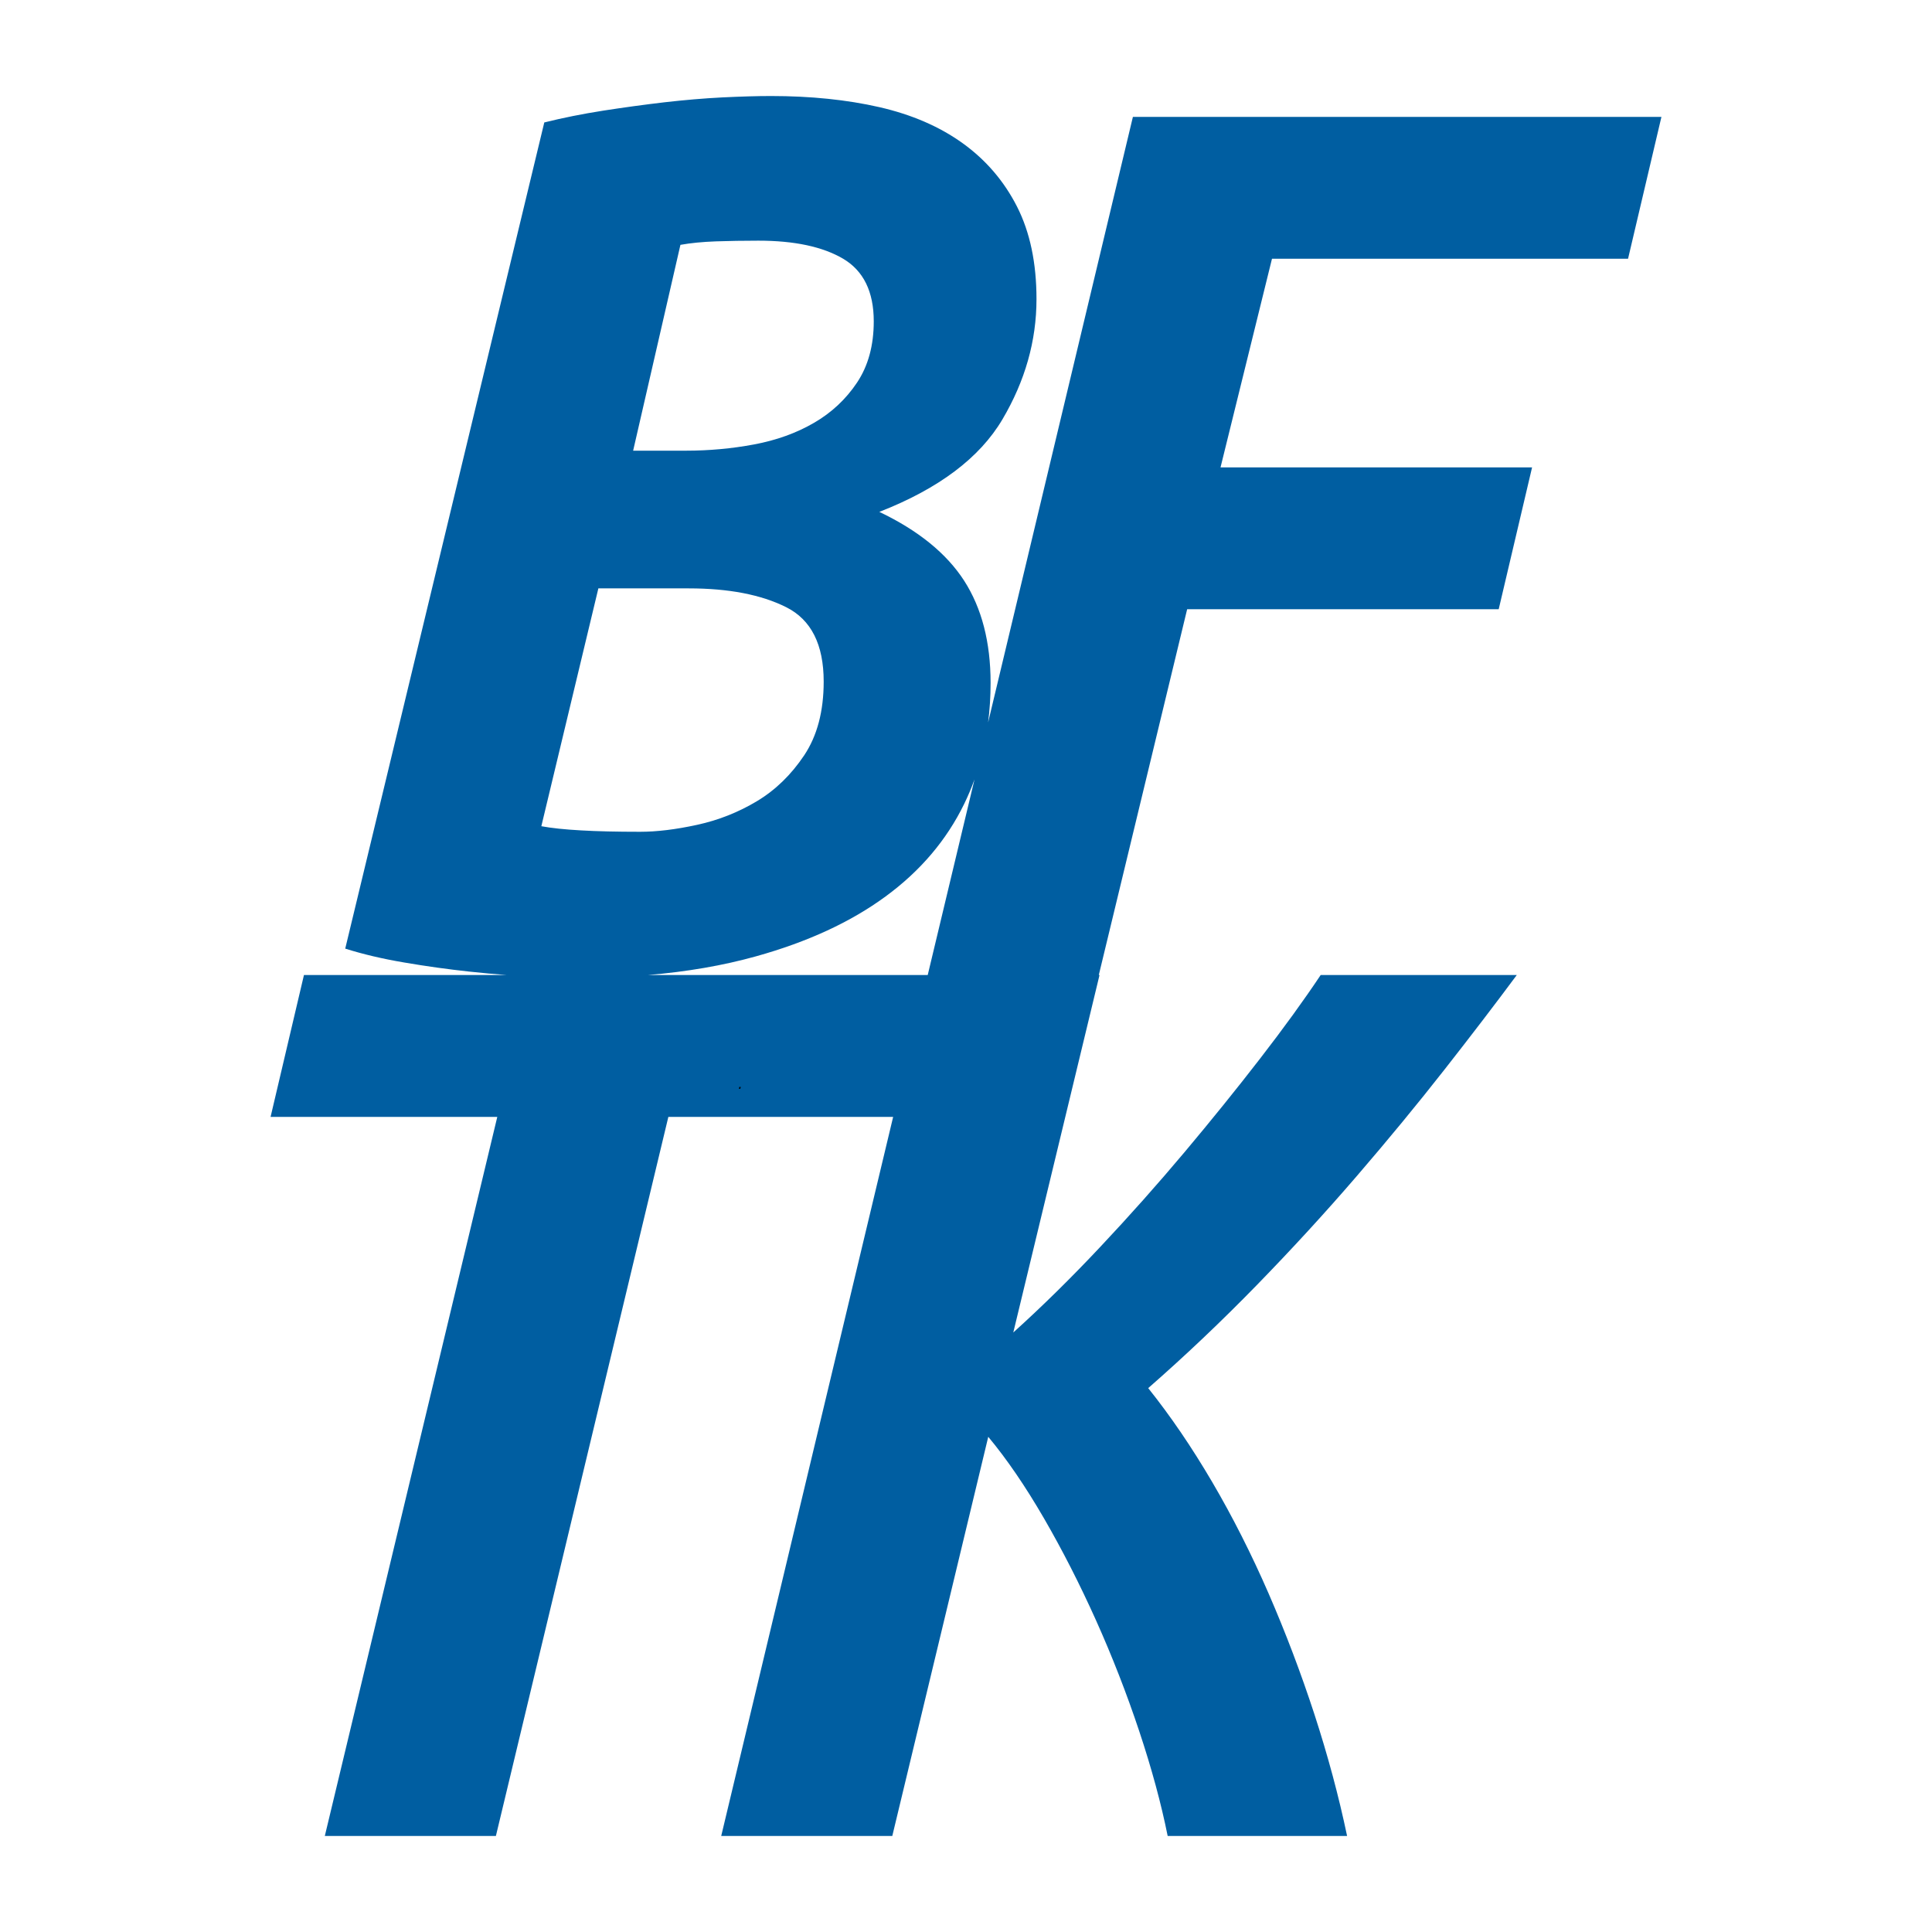
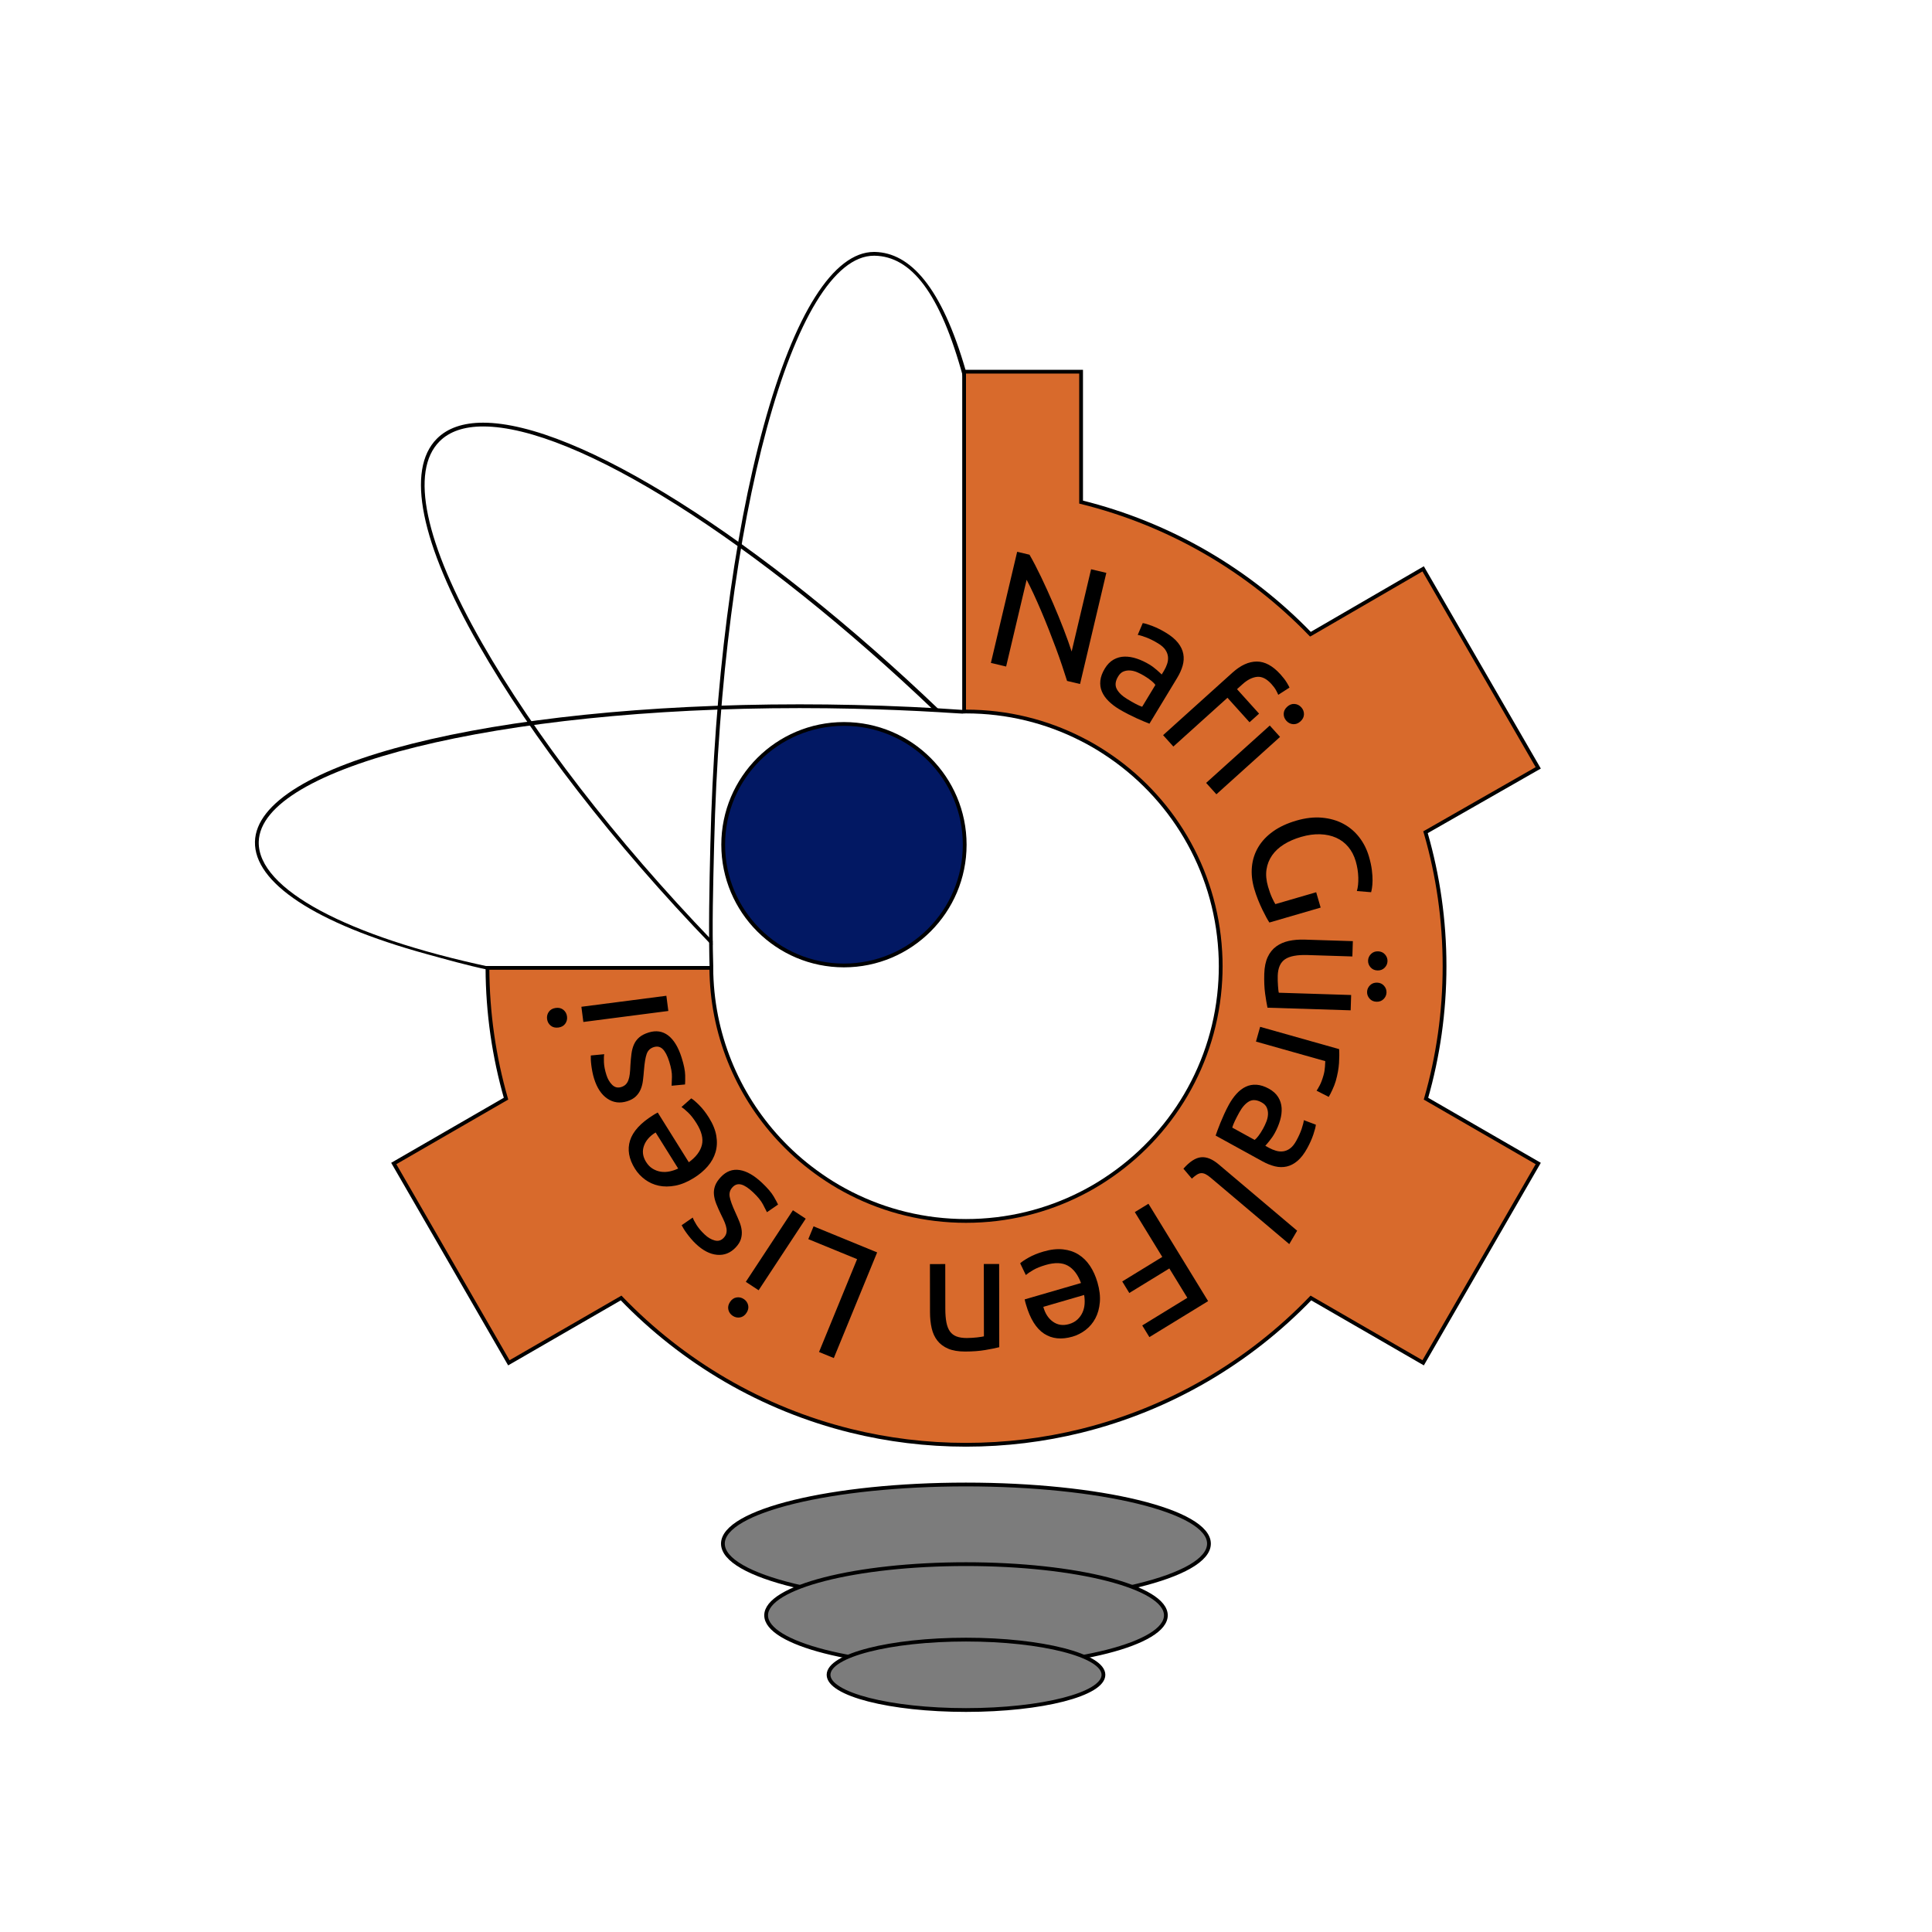
- <svg xmlns="http://www.w3.org/2000/svg" version="1.1" id="Layer_1" x="0px" y="0px" width="1024px" height="1024px" viewBox="0 0 1024 1024" enable-background="new 0 0 1024 1024" xml:space="preserve">
-   <path fill="#005EA1" d="M862.9,137.141l17.693-75.193H600.463l-76.74,320.941c0.869-6.767,1.311-13.725,1.311-20.906  c0-21.615-4.688-39.676-14.006-54.183c-9.348-14.479-24.327-26.643-44.968-36.491c31.434-12.267,53.181-28.618,65.24-49.023  c12.031-20.376,18.061-41.651,18.061-63.767c0-19.167-3.449-35.488-10.32-49.022c-6.885-13.505-16.469-24.696-28.75-33.542  c-12.268-8.847-27.011-15.216-44.217-19.167c-17.19-3.922-36.358-5.897-57.471-5.897c-7.371,0-15.967,0.265-25.801,0.737  c-9.819,0.501-20.007,1.371-30.579,2.58c-10.557,1.238-21.364,2.712-32.422,4.423c-11.058,1.739-21.497,3.818-31.316,6.266  L182.979,502.785c9.319,2.949,19.771,5.425,31.331,7.372c11.53,1.976,22.957,3.567,34.279,4.791  c6.93,0.752,13.623,1.371,20.081,1.844h-107.57l-17.692,75.193h120.162L172.157,973.11h90.674l91.411-381.125h119.144  l-91.13,381.125h90.673l50.867-211.572c9.82,11.795,19.654,26.17,29.486,43.125c9.822,16.955,19.035,35.016,27.646,54.184  c8.596,19.167,16.217,38.702,22.852,58.605c6.635,19.905,11.662,38.467,15.113,55.658h95.096  c-4.422-21.113-10.201-42.624-17.322-64.504c-7.137-21.851-15.246-43.229-24.328-64.135c-9.096-20.877-19.049-40.546-29.855-58.976  c-10.822-18.43-22.115-35.016-33.91-49.761c19.652-17.19,38.818-35.384,57.5-54.551c18.666-19.167,36.357-38.438,53.076-57.869  c16.705-19.403,32.186-38.201,46.443-56.395c14.244-18.166,27.025-34.885,38.334-50.129H699.982  c-8.846,13.269-19.535,28.013-32.066,44.231c-12.533,16.218-25.936,32.805-40.178,49.76c-14.258,16.955-29.119,33.675-44.6,50.129  c-15.482,16.482-30.844,31.595-46.074,45.337l45.705-189.457h-0.385l46.828-193.88h165.129l17.693-75.193H646.904l27.277-110.578  H862.9z M360.641,129.769c5.396-0.973,11.663-1.578,18.798-1.843c7.107-0.236,14.611-0.369,22.484-0.369  c19.167,0,34.146,3.214,44.968,9.583c10.793,6.398,16.218,17.456,16.218,33.173c0,12.797-2.948,23.59-8.846,32.436  c-5.897,8.847-13.534,15.982-22.853,21.379c-9.347,5.425-19.904,9.214-31.699,11.426c-11.795,2.212-23.854,3.317-36.122,3.317  h-28.013L360.641,129.769z M307.932,440.124c-8.611-0.472-15.614-1.208-21.01-2.212l30.225-126.058h47.917  c21.113,0,38.333,3.317,51.603,9.952c13.27,6.635,19.904,19.801,19.904,39.44c0,15.746-3.449,28.75-10.32,39.071  c-6.9,10.32-15.245,18.43-25.064,24.327c-9.849,5.897-20.405,10.084-31.699,12.533c-11.322,2.476-21.378,3.686-30.225,3.686  C326.966,440.862,316.513,440.625,307.932,440.124z M491.712,516.792h-148.41c20.847-1.741,40.014-5.059,57.515-9.952  c27.276-7.608,50.129-18.165,68.56-31.7c18.429-13.505,32.303-29.855,41.65-49.022c2.049-4.232,3.891-8.567,5.485-13.019  L491.712,516.792z" />
-   <path d="M391.86,576.08l-0.24,1h0.76l0.24-1H391.86z" />
+ <svg xmlns="http://www.w3.org/2000/svg" version="1.1" id="Logo" x="0px" y="0px" width="512px" height="512px" viewBox="0 0 512 512" enable-background="new 0 0 512 512" xml:space="preserve">
+   <ellipse fill="#7C7C7C" stroke="#000000" stroke-miterlimit="10" cx="255.983" cy="409.085" rx="64.407" ry="15.678" />
+   <ellipse fill="#7C7C7C" stroke="#000000" stroke-miterlimit="10" cx="256" cy="428.079" rx="52.966" ry="13.565" />
+   <ellipse fill="#7C7C7C" stroke="#000000" stroke-miterlimit="10" cx="256" cy="443.842" rx="36.422" ry="9.328" />
+   <path fill="#D86A2C" stroke="#000000" stroke-miterlimit="10" d="M377.9,291.16l29.75,17.18l-30.5,52.82l-29.75-17.18  c-16.32,16.96-37.311,29.38-60.9,35.21c-9.77,2.409-19.98,3.689-30.5,3.689c-10.52,0-20.73-1.28-30.5-3.689  c-23.59-5.83-44.58-18.25-60.9-35.21l-29.75,17.18l-30.5-52.82l29.75-17.18c-3.16-11.01-4.88-22.641-4.92-34.66h59.33  c0,1.08,0.03,2.14,0.09,3.2c0.91,17.29,8.33,32.84,19.85,44.27c1.61,1.601,3.31,3.12,5.08,4.55c0.88,0.711,1.79,1.41,2.71,2.08  c0.46,0.33,0.92,0.66,1.39,0.99c0.47,0.33,0.94,0.65,1.42,0.96c2.07,1.37,4.22,2.61,6.45,3.74c9.16,4.65,19.52,7.27,30.5,7.27  c10.98,0,21.34-2.619,30.5-7.27c2.23-1.13,4.38-2.37,6.45-3.74c17.45-11.42,29.28-30.72,30.45-52.85c0.069-1.2,0.1-2.42,0.1-3.64  c0-1.26-0.03-2.51-0.11-3.75c0-0.06-0.01-0.11-0.01-0.17c-1.26-22.06-13.1-41.27-30.53-52.63c-2.04-1.35-4.159-2.57-6.35-3.67  c-9.16-4.66-19.52-7.28-30.5-7.28c-0.17,0-0.33,0-0.5,0.01V98.5h31v34.56c23.54,5.82,44.49,18.13,60.78,35.02l0.04-0.02l29.83-17.31  l30.5,52.74l-29.78,17.01h-0.01l-0.091,0.05l0.091,0.3c0,0.01,0.01,0.02,0.01,0.03c3.22,11.18,4.95,22.96,4.95,35.18  C382.82,268.24,381.1,280.01,377.9,291.16z" />
+   <circle fill="#021863" stroke="#000000" stroke-miterlimit="10" cx="223.655" cy="223.855" r="32" />
+   <g>
+     <path d="M282.785,180.455c-0.377-1.196-0.813-2.541-1.313-4.035c-0.5-1.494-1.051-3.054-1.655-4.677   c-0.603-1.623-1.237-3.276-1.901-4.959s-1.333-3.314-2.007-4.895c-0.674-1.58-1.337-3.076-1.99-4.487   c-0.654-1.41-1.271-2.664-1.85-3.757l-5.435,22.992l-4.038-0.955l6.962-29.452l3.272,0.774c0.996,1.732,2.03,3.718,3.101,5.96   c1.07,2.243,2.113,4.538,3.129,6.888c1.016,2.349,1.954,4.642,2.816,6.88c0.862,2.239,1.568,4.216,2.121,5.931l5.153-21.803   l4.038,0.954l-6.962,29.453L282.785,180.455z" />
+     <path d="M308.998,167.688c1.394,0.844,2.461,1.738,3.201,2.679c0.74,0.942,1.203,1.92,1.389,2.935   c0.185,1.014,0.127,2.051-0.174,3.111c-0.303,1.06-0.784,2.137-1.448,3.232l-7.353,12.14c-0.329-0.131-0.787-0.314-1.375-0.552   c-0.59-0.238-1.241-0.522-1.959-0.854c-0.719-0.333-1.488-0.706-2.311-1.118c-0.821-0.414-1.619-0.853-2.391-1.32   c-1.097-0.664-2.037-1.388-2.822-2.169c-0.786-0.783-1.367-1.62-1.746-2.513c-0.378-0.892-0.513-1.85-0.404-2.874   c0.109-1.022,0.504-2.095,1.183-3.216c0.647-1.07,1.425-1.859,2.328-2.368c0.902-0.508,1.872-0.772,2.905-0.793   c1.033-0.02,2.116,0.159,3.248,0.538c1.131,0.378,2.246,0.9,3.342,1.564c0.348,0.211,0.698,0.448,1.049,0.711   c0.351,0.263,0.676,0.528,0.975,0.794c0.298,0.266,0.557,0.5,0.776,0.701c0.218,0.201,0.369,0.343,0.454,0.429l0.589-0.972   c0.347-0.572,0.628-1.177,0.843-1.812c0.214-0.636,0.291-1.27,0.232-1.902c-0.061-0.632-0.291-1.249-0.693-1.849   c-0.401-0.601-1.051-1.173-1.947-1.717c-1.146-0.693-2.197-1.218-3.153-1.577c-0.958-0.358-1.701-0.579-2.229-0.661l1.331-3.126   c0.569,0.073,1.433,0.333,2.592,0.78C306.587,166.355,307.777,166.949,308.998,167.688z M298.754,185.276   c0.821,0.498,1.561,0.92,2.219,1.268c0.658,0.347,1.228,0.599,1.712,0.756l3.507-5.79c-0.174-0.275-0.515-0.626-1.021-1.052   c-0.508-0.427-1.16-0.881-1.957-1.363c-0.522-0.317-1.1-0.616-1.729-0.895c-0.631-0.28-1.261-0.449-1.89-0.507   c-0.629-0.057-1.229,0.021-1.802,0.236c-0.573,0.215-1.063,0.658-1.47,1.331c-0.755,1.245-0.881,2.352-0.377,3.321   C296.447,183.547,297.384,184.446,298.754,185.276z" />
+     <path d="M339.343,178.722c0.683,0.757,1.218,1.45,1.608,2.078c0.39,0.628,0.648,1.101,0.777,1.416l-2.977,1.917   c-0.128-0.316-0.328-0.723-0.601-1.222c-0.273-0.499-0.673-1.04-1.199-1.624c-1.268-1.405-2.538-2.044-3.813-1.915   c-1.274,0.13-2.561,0.78-3.857,1.95l-1.46,1.315l5.848,6.488l-2.53,2.28l-5.848-6.487l-14.338,12.923l-2.72-3.017l18.393-16.578   c2.163-1.95,4.311-2.925,6.445-2.929C335.205,175.317,337.296,176.451,339.343,178.722z M322.357,210.494l-2.719-3.017   l16.867-15.204l2.72,3.017L322.357,210.494z M340.9,191.017c-0.487-0.541-0.723-1.161-0.707-1.861   c0.016-0.7,0.326-1.323,0.932-1.869c0.604-0.546,1.257-0.791,1.955-0.733c0.697,0.056,1.29,0.356,1.778,0.896   c0.487,0.54,0.723,1.161,0.706,1.86c-0.015,0.7-0.326,1.323-0.932,1.869s-1.258,0.789-1.955,0.734   C341.98,191.855,341.387,191.557,340.9,191.017z" />
+     <path d="M348.802,236.454l1.185,4.067l-13.585,3.957c-0.21-0.303-0.476-0.749-0.798-1.337c-0.324-0.588-0.675-1.274-1.055-2.058   c-0.38-0.784-0.762-1.651-1.145-2.602s-0.721-1.928-1.014-2.935c-0.594-2.04-0.8-3.997-0.617-5.869   c0.182-1.873,0.741-3.598,1.677-5.174c0.936-1.577,2.244-2.966,3.927-4.168c1.681-1.202,3.738-2.157,6.17-2.865   c2.432-0.708,4.699-0.967,6.802-0.775c2.102,0.191,3.979,0.728,5.632,1.611c1.651,0.884,3.06,2.073,4.223,3.568   c1.164,1.497,2.026,3.209,2.588,5.137c0.383,1.314,0.639,2.505,0.768,3.575c0.13,1.068,0.188,2,0.178,2.791   c-0.014,0.792-0.063,1.452-0.152,1.978c-0.09,0.526-0.166,0.89-0.229,1.09l-3.775-0.312c0.295-0.965,0.422-2.169,0.381-3.613   c-0.042-1.443-0.266-2.865-0.673-4.261c-0.431-1.482-1.091-2.754-1.975-3.815c-0.886-1.062-1.955-1.871-3.21-2.43   c-1.255-0.561-2.671-0.868-4.249-0.924c-1.578-0.056-3.262,0.177-5.05,0.697c-1.734,0.505-3.254,1.167-4.562,1.988   c-1.308,0.82-2.352,1.791-3.132,2.913c-0.78,1.123-1.272,2.372-1.478,3.75c-0.205,1.379-0.067,2.893,0.413,4.542   c0.343,1.173,0.695,2.154,1.063,2.944c0.365,0.787,0.657,1.347,0.875,1.678L348.802,236.454z" />
+     <path d="M335.898,267.05c-0.204-0.94-0.412-2.176-0.626-3.713c-0.213-1.535-0.288-3.307-0.226-5.315   c0.056-1.746,0.357-3.207,0.903-4.385c0.547-1.177,1.297-2.115,2.252-2.813c0.954-0.698,2.069-1.187,3.345-1.467   c1.276-0.28,2.686-0.396,4.228-0.347l12.745,0.403l-0.128,4.059l-11.872-0.375c-2.765-0.087-4.758,0.287-5.978,1.122   c-1.222,0.835-1.864,2.287-1.929,4.353c-0.015,0.436-0.015,0.888,0,1.354s0.037,0.904,0.068,1.313   c0.031,0.407,0.063,0.78,0.096,1.116c0.033,0.337,0.076,0.578,0.13,0.727l19.162,0.604l-0.128,4.059L335.898,267.05z    M362.29,262.857c0.021-0.669,0.279-1.25,0.776-1.744c0.496-0.494,1.121-0.729,1.879-0.705c0.756,0.023,1.367,0.298,1.831,0.822   s0.686,1.12,0.664,1.791c-0.021,0.669-0.28,1.25-0.775,1.745c-0.497,0.492-1.124,0.729-1.879,0.705   c-0.757-0.023-1.367-0.3-1.831-0.822C362.49,264.125,362.27,263.527,362.29,262.857z M362.552,254.565   c0.021-0.671,0.28-1.251,0.776-1.746c0.496-0.494,1.122-0.729,1.879-0.705c0.756,0.024,1.367,0.299,1.832,0.823   c0.463,0.524,0.685,1.12,0.663,1.79c-0.021,0.67-0.279,1.25-0.775,1.746c-0.496,0.493-1.123,0.729-1.88,0.706   c-0.756-0.024-1.366-0.299-1.83-0.823C362.752,255.831,362.531,255.234,362.552,254.565z" />
+     <path d="M353.987,286.491c-0.095,0.336-0.225,0.716-0.39,1.138c-0.164,0.422-0.342,0.834-0.529,1.234   c-0.189,0.399-0.368,0.765-0.537,1.096s-0.305,0.572-0.408,0.726l-3.215-1.635c0.199-0.277,0.477-0.75,0.832-1.421   c0.356-0.67,0.692-1.567,1.009-2.687c0.206-0.729,0.332-1.474,0.38-2.23c0.047-0.759,0.075-1.257,0.082-1.498l-18.366-5.185   l1.104-3.908l20.931,5.908c0.074,1.02,0.065,2.257-0.027,3.714C354.758,283.198,354.47,284.781,353.987,286.491z" />
+     <path d="M346.417,304.315c-0.785,1.429-1.634,2.532-2.544,3.311c-0.91,0.779-1.868,1.281-2.873,1.51   c-1.006,0.228-2.045,0.213-3.117-0.044c-1.071-0.258-2.168-0.694-3.291-1.312l-12.436-6.841c0.117-0.333,0.281-0.8,0.494-1.397   s0.47-1.262,0.772-1.992c0.303-0.731,0.643-1.516,1.021-2.354c0.379-0.838,0.785-1.653,1.22-2.444   c0.618-1.123,1.301-2.093,2.05-2.909c0.748-0.818,1.561-1.435,2.438-1.85c0.876-0.416,1.827-0.59,2.854-0.523   c1.026,0.066,2.114,0.415,3.262,1.047c1.097,0.603,1.918,1.346,2.464,2.228c0.545,0.88,0.85,1.837,0.913,2.869   s-0.07,2.122-0.401,3.268c-0.332,1.147-0.806,2.281-1.424,3.404c-0.196,0.357-0.419,0.716-0.667,1.078   c-0.249,0.362-0.501,0.696-0.754,1.007c-0.253,0.309-0.475,0.577-0.667,0.805c-0.191,0.226-0.328,0.383-0.409,0.472l0.995,0.548   c0.587,0.322,1.203,0.578,1.846,0.766c0.646,0.188,1.281,0.239,1.91,0.152c0.628-0.086,1.235-0.342,1.818-0.769   c0.584-0.427,1.128-1.1,1.634-2.018c0.646-1.173,1.126-2.246,1.445-3.217c0.317-0.971,0.507-1.723,0.566-2.255l3.179,1.199   c-0.049,0.571-0.271,1.445-0.67,2.623C347.646,301.852,347.104,303.065,346.417,304.315z M328.416,294.813   c-0.463,0.843-0.854,1.599-1.174,2.27c-0.318,0.672-0.547,1.253-0.684,1.742l5.932,3.263c0.268-0.186,0.604-0.54,1.009-1.065   c0.405-0.524,0.832-1.195,1.281-2.011c0.294-0.535,0.568-1.125,0.821-1.767c0.254-0.641,0.396-1.278,0.427-1.908   s-0.071-1.229-0.311-1.79c-0.238-0.563-0.702-1.035-1.392-1.413c-1.275-0.702-2.386-0.782-3.333-0.239   C330.048,292.438,329.188,293.411,328.416,294.813z" />
+     <path d="M313.618,309.714c1.661-1.876,3.218-2.886,4.673-3.026c1.455-0.144,3.005,0.479,4.65,1.87l20.815,17.59l-2.088,3.553   l-20.848-17.617c-0.513-0.433-0.972-0.745-1.381-0.938c-0.409-0.194-0.798-0.274-1.167-0.243s-0.744,0.172-1.127,0.42   c-0.382,0.249-0.813,0.59-1.293,1.022L313.618,309.714z" />
+     <path d="M304.35,319.006l15.813,25.805l-15.565,9.538l-1.894-3.091l11.952-7.325l-4.769-7.782l-10.612,6.503l-1.871-3.053   l10.612-6.503l-7.278-11.879L304.35,319.006z" />
+     <path d="M290.836,339.837c0.561,1.93,0.771,3.694,0.631,5.297c-0.14,1.603-0.533,3.013-1.179,4.232   c-0.647,1.218-1.501,2.24-2.565,3.066c-1.063,0.823-2.225,1.419-3.482,1.786c-2.936,0.853-5.452,0.591-7.551-0.783   c-2.098-1.376-3.691-3.938-4.781-7.684c-0.049-0.168-0.111-0.384-0.189-0.648c-0.077-0.267-0.134-0.516-0.172-0.747l14.93-4.342   c-0.827-2.217-1.983-3.744-3.472-4.585c-1.487-0.841-3.448-0.907-5.88-0.199c-1.369,0.397-2.488,0.851-3.355,1.361   c-0.867,0.51-1.506,0.946-1.917,1.308l-1.496-3.111c0.402-0.39,1.156-0.897,2.263-1.523c1.107-0.623,2.416-1.157,3.926-1.595   c1.9-0.555,3.626-0.745,5.177-0.574c1.55,0.17,2.92,0.629,4.106,1.375c1.188,0.747,2.199,1.748,3.035,3.006   S290.356,338.188,290.836,339.837z M276.488,346.33c0.484,1.77,1.346,3.089,2.582,3.957c1.239,0.867,2.654,1.069,4.248,0.605   c0.895-0.26,1.634-0.664,2.217-1.213c0.584-0.549,1.031-1.172,1.344-1.869c0.313-0.698,0.496-1.448,0.551-2.252   c0.054-0.805,0.013-1.596-0.123-2.375L276.488,346.33z" />
+     <path d="M264.813,357.023c-0.931,0.235-2.168,0.484-3.711,0.748c-1.542,0.264-3.318,0.397-5.327,0.4   c-1.805,0.003-3.305-0.25-4.499-0.757c-1.194-0.509-2.148-1.221-2.864-2.136c-0.714-0.917-1.218-2.016-1.511-3.296   c-0.292-1.28-0.44-2.693-0.442-4.235l-0.019-12.752l4.062-0.005l0.017,11.877c0.002,1.397,0.099,2.591,0.289,3.581   c0.191,0.99,0.505,1.79,0.942,2.401c0.438,0.609,1.021,1.054,1.749,1.329c0.729,0.274,1.631,0.412,2.708,0.411   c0.437-0.001,0.889-0.017,1.354-0.046c0.465-0.029,0.909-0.066,1.331-0.111c0.423-0.044,0.801-0.095,1.136-0.153   c0.334-0.06,0.574-0.104,0.721-0.133l-0.028-19.172l4.062-0.006L264.813,357.023z" />
+     <path d="M214.21,328.384l1.391-3.394l16.85,6.909L220.97,359.9l-3.919-1.606l10.089-24.608L214.21,328.384z" />
+     <path d="M197.109,344.258c0.608,0.401,0.993,0.941,1.154,1.622c0.161,0.682,0.019,1.362-0.43,2.044   c-0.447,0.68-1.017,1.082-1.706,1.203c-0.689,0.122-1.339-0.018-1.946-0.417c-0.608-0.4-0.993-0.94-1.155-1.623   c-0.161-0.681-0.018-1.363,0.43-2.043c0.448-0.682,1.017-1.083,1.707-1.204C195.853,343.719,196.501,343.858,197.109,344.258z    M210.13,320.728l3.393,2.232l-12.48,18.972l-3.393-2.231L210.13,320.728z" />
+     <path d="M199.58,315.976c-1.206-1.14-2.25-1.826-3.131-2.06c-0.882-0.232-1.653,0.001-2.313,0.699   c-0.68,0.719-0.934,1.56-0.763,2.523c0.171,0.963,0.663,2.328,1.475,4.098c0.395,0.854,0.758,1.688,1.09,2.503   c0.332,0.814,0.54,1.601,0.623,2.362c0.083,0.759,0.011,1.512-0.214,2.26c-0.226,0.747-0.689,1.492-1.39,2.232   c-1.38,1.459-3.014,2.108-4.903,1.945c-1.889-0.163-3.764-1.124-5.626-2.885c-0.465-0.439-0.906-0.906-1.321-1.399   c-0.415-0.492-0.789-0.966-1.121-1.42c-0.332-0.454-0.611-0.869-0.839-1.242c-0.226-0.375-0.394-0.675-0.504-0.898l2.939-2.029   c0.157,0.469,0.49,1.114,0.996,1.934c0.509,0.82,1.237,1.68,2.189,2.581c0.825,0.779,1.7,1.296,2.623,1.547   c0.924,0.253,1.715,0.029,2.376-0.668c0.34-0.36,0.571-0.743,0.693-1.148c0.122-0.404,0.146-0.854,0.07-1.345   c-0.076-0.493-0.235-1.033-0.478-1.625c-0.243-0.589-0.561-1.271-0.953-2.042c-0.502-1.036-0.926-1.986-1.27-2.853   c-0.343-0.866-0.552-1.694-0.626-2.485c-0.073-0.791,0.029-1.565,0.306-2.325c0.277-0.76,0.786-1.531,1.526-2.313   c1.44-1.524,3.097-2.142,4.968-1.854c1.873,0.287,3.855,1.42,5.951,3.4c1.459,1.379,2.486,2.581,3.082,3.604   c0.595,1.022,0.981,1.738,1.157,2.146l-2.939,2.028c-0.218-0.446-0.578-1.147-1.079-2.101   C201.67,318.192,200.807,317.135,199.58,315.976z" />
+     <path d="M183.901,312.158c-1.705,1.064-3.345,1.746-4.926,2.047c-1.58,0.301-3.044,0.307-4.393,0.017   c-1.349-0.291-2.564-0.835-3.648-1.635c-1.083-0.799-1.972-1.755-2.666-2.865c-1.62-2.593-2.053-5.085-1.301-7.479   c0.754-2.393,2.784-4.623,6.092-6.69c0.148-0.092,0.34-0.212,0.574-0.358c0.236-0.147,0.459-0.27,0.672-0.368l8.239,13.185   c1.907-1.398,3.063-2.926,3.467-4.587c0.405-1.659-0.064-3.564-1.407-5.713c-0.756-1.21-1.497-2.162-2.224-2.858   s-1.32-1.192-1.78-1.488l2.588-2.287c0.484,0.281,1.179,0.869,2.081,1.764c0.902,0.896,1.77,2.009,2.604,3.344   c1.049,1.678,1.702,3.287,1.959,4.825c0.258,1.538,0.189,2.98-0.207,4.325c-0.394,1.347-1.084,2.592-2.067,3.738   C186.577,310.219,185.357,311.248,183.901,312.158z M173.75,300.117c-1.57,0.947-2.605,2.134-3.104,3.561   c-0.498,1.428-0.309,2.846,0.571,4.252c0.494,0.79,1.084,1.392,1.771,1.803c0.688,0.413,1.408,0.675,2.164,0.786   c0.757,0.111,1.528,0.084,2.317-0.083s1.539-0.422,2.252-0.765L173.75,300.117z" />
+     <path d="M177.354,281.339c-0.497-1.583-1.074-2.692-1.73-3.324c-0.656-0.634-1.443-0.807-2.359-0.521   c-0.944,0.297-1.576,0.908-1.897,1.832c-0.32,0.925-0.558,2.356-0.711,4.297c-0.072,0.938-0.161,1.845-0.27,2.716   c-0.106,0.874-0.31,1.661-0.608,2.364c-0.297,0.705-0.728,1.329-1.29,1.87c-0.562,0.543-1.329,0.966-2.301,1.272   c-1.917,0.601-3.66,0.37-5.23-0.694c-1.569-1.063-2.738-2.816-3.505-5.263c-0.192-0.609-0.348-1.231-0.471-1.865   c-0.122-0.633-0.217-1.229-0.286-1.786c-0.068-0.559-0.11-1.057-0.126-1.495c-0.015-0.437-0.016-0.779-0.002-1.029l3.556-0.337   c-0.091,0.486-0.116,1.212-0.073,2.174c0.043,0.963,0.26,2.07,0.653,3.319c0.34,1.084,0.852,1.96,1.535,2.632   c0.684,0.671,1.483,0.861,2.4,0.574c0.473-0.148,0.861-0.369,1.166-0.664c0.304-0.294,0.543-0.675,0.717-1.14   c0.174-0.468,0.299-1.018,0.375-1.65c0.076-0.635,0.131-1.385,0.164-2.25c0.066-1.148,0.16-2.186,0.282-3.108   c0.123-0.923,0.345-1.748,0.666-2.476c0.321-0.727,0.788-1.354,1.4-1.881s1.434-0.954,2.461-1.275c2-0.628,3.748-0.359,5.241,0.804   c1.494,1.163,2.672,3.12,3.535,5.871c0.602,1.916,0.912,3.467,0.933,4.65c0.021,1.183,0.009,1.997-0.036,2.438l-3.556,0.337   c0.028-0.496,0.055-1.283,0.083-2.36C178.099,284.294,177.859,282.949,177.354,281.339z" />
+     <path d="M150.266,269.368c0.094,0.723-0.064,1.368-0.476,1.934c-0.411,0.567-1.021,0.903-1.829,1.008   c-0.808,0.105-1.483-0.064-2.025-0.508s-0.859-1.026-0.954-1.748c-0.093-0.722,0.065-1.366,0.476-1.934   c0.412-0.566,1.022-0.902,1.829-1.007c0.81-0.105,1.484,0.064,2.025,0.508C149.855,268.065,150.172,268.647,150.266,269.368z    M176.594,263.89l0.521,4.027l-22.521,2.917l-0.521-4.028L176.594,263.89z" />
+   </g>
+   <g>
+     <path d="M250.997,188.873c1.74,0.108,2.332,0.121,4.052,0.242c-0.021-0.335,1.138-0.576,1.175-0.909   c-9.729-0.687-19.708-1.154-29.84-1.385c-4.826-0.11-9.697-0.166-14.479-0.166c-81.813,0-143.864,15.658-144.337,36.421   c-0.245,10.763,15.756,21.606,45.56,29.783c5.135,1.409,10.363,2.893,16.055,4.109c-0.024-0.331,0.41-0.451,0.442-0.781   c-37.387-7.96-61.344-20.51-61.057-33.088c0.453-19.875,63.414-35.444,143.337-35.444c4.774,0,9.638,0.056,14.457,0.166   c7.641,0.174,15.15,0.483,22.495,0.914" />
+   </g>
+   <g>
+     <path d="M189.015,256c-0.331-10.935-0.033-20.812,0.24-32.253c2.052-86.008,21.057-155.981,42.367-155.981l0.227,0.003   c9.484,0.227,17.271,9.487,23.478,32.53c0.023-0.194,0.394-0.375,0.435-0.569c-0.001-0.824,0.204-0.449,0.239-1.272   c-6.491-22.609-14.88-31.468-24.127-31.689l-0.251-0.003c-10.712,0-21.102,16.381-29.254,46.125   c-8.101,29.557-13.113,68.918-14.113,110.833c-0.273,11.456-0.513,22.73-0.182,33.681C188.407,257.396,188.682,256.004,189.015,256   z" />
+   </g>
+   <g>
+     <path d="M116.497,116.953c2.612-2.613,6.494-3.938,11.536-3.938c24.559,0,72.535,30.389,119.726,75.495   c0.384-0.105,1.05-0.059,1.5-0.073c-47.548-45.564-96.338-76.422-121.226-76.422c-5.317,0-9.436,1.423-12.243,4.23   c-8.273,8.272-4.335,27.681,11.088,54.65c14.008,24.494,35.408,52.311,61.82,79.704c-0.008-0.194,0.153-0.067,0.165-0.261   c-0.015-0.273-0.024-0.662,0-0.935c-26.048-27.108-47.27-54.792-61.116-79.004C112.567,143.858,108.572,124.877,116.497,116.953z" />
+   </g>
</svg>
